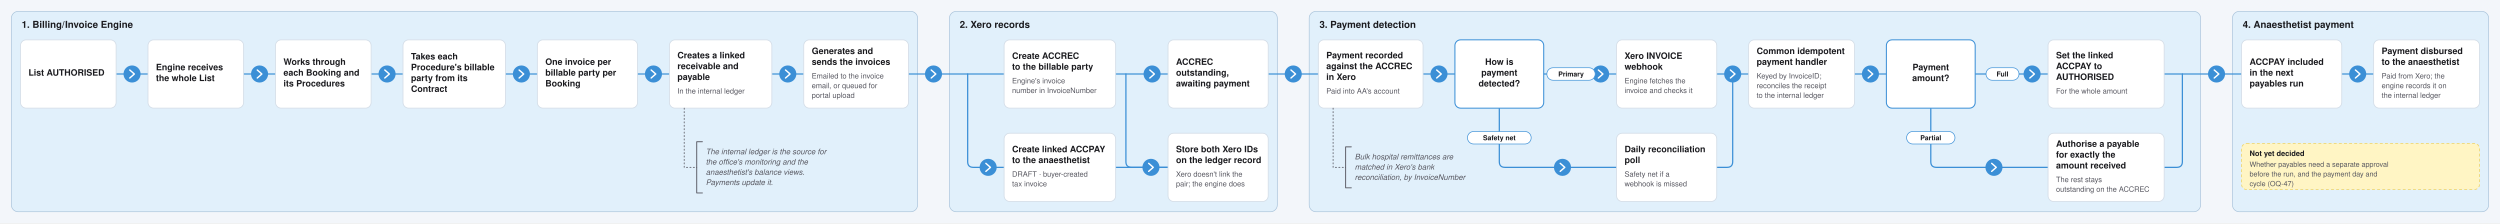
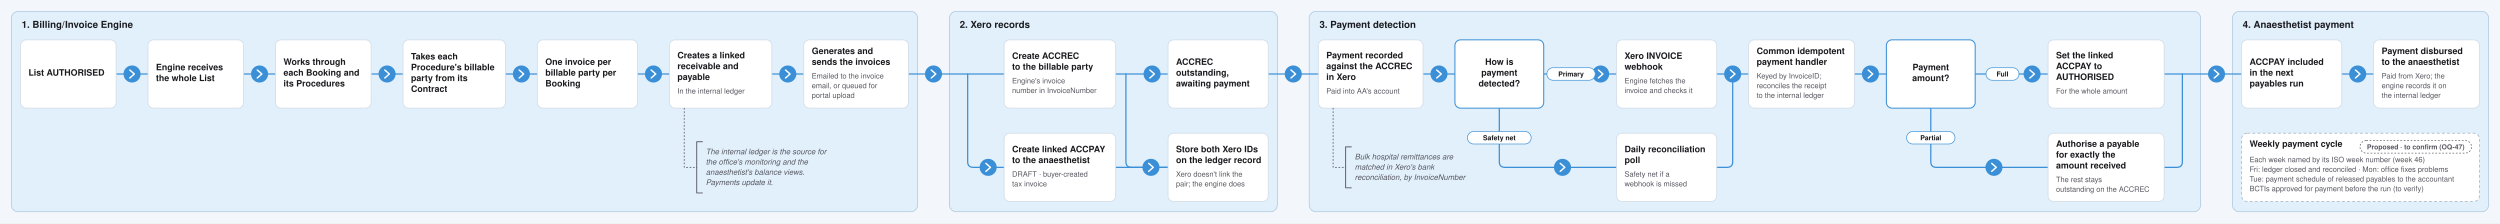
<svg xmlns="http://www.w3.org/2000/svg" viewBox="0 0 4392 392" width="4392" height="392" font-family="'Schibsted Grotesk', 'Helvetica Neue', Helvetica, Arial, sans-serif">
  <rect x="0" y="0" width="4392" height="392" rx="0" fill="#F3F6FA" />
  <rect id="engine" x="20" y="20" width="1592" height="352" rx="12" fill="#E1F0FB" stroke="#A9C3DA" stroke-width="1.2" />
  <text x="38" y="49" font-size="17" font-weight="800" fill="#1B1B1F" text-anchor="start">1. Billing/Invoice Engine</text>
  <rect id="xero" x="1668" y="20" width="576" height="352" rx="12" fill="#E1F0FB" stroke="#A9C3DA" stroke-width="1.2" />
  <text x="1686" y="49" font-size="17" font-weight="800" fill="#1B1B1F" text-anchor="start">2. Xero records</text>
  <rect id="payment" x="2300" y="20" width="1566" height="352" rx="12" fill="#E1F0FB" stroke="#A9C3DA" stroke-width="1.2" />
  <text x="2318" y="49" font-size="17" font-weight="800" fill="#1B1B1F" text-anchor="start">3. Payment detection</text>
  <rect id="payout" x="3922" y="20" width="450" height="352" rx="12" fill="#E1F0FB" stroke="#A9C3DA" stroke-width="1.2" />
  <text x="3940" y="49" font-size="17" font-weight="800" fill="#1B1B1F" text-anchor="start">4. Anaesthetist payment</text>
  <path d="M204 130.0 H260" stroke="#3B8FD6" stroke-width="2.2" fill="none" stroke-linecap="round" stroke-linejoin="round" />
  <path d="M428 130.0 H484" stroke="#3B8FD6" stroke-width="2.2" fill="none" stroke-linecap="round" stroke-linejoin="round" />
  <path d="M652 130.0 H708" stroke="#3B8FD6" stroke-width="2.2" fill="none" stroke-linecap="round" stroke-linejoin="round" />
  <path d="M888 130.0 H944" stroke="#3B8FD6" stroke-width="2.2" fill="none" stroke-linecap="round" stroke-linejoin="round" />
  <path d="M1120 130.0 H1176" stroke="#3B8FD6" stroke-width="2.2" fill="none" stroke-linecap="round" stroke-linejoin="round" />
  <path d="M1356 130.0 H1412" stroke="#3B8FD6" stroke-width="2.2" fill="none" stroke-linecap="round" stroke-linejoin="round" />
  <path d="M1596 130.0 H1764" stroke="#3B8FD6" stroke-width="2.2" fill="none" stroke-linecap="round" stroke-linejoin="round" />
  <path d="M1960 130.0 H2052" stroke="#3B8FD6" stroke-width="2.2" fill="none" stroke-linecap="round" stroke-linejoin="round" />
  <path d="M2228 130.0 H2316" stroke="#3B8FD6" stroke-width="2.2" fill="none" stroke-linecap="round" stroke-linejoin="round" />
  <path d="M2500 130.0 H2556" stroke="#3B8FD6" stroke-width="2.2" fill="none" stroke-linecap="round" stroke-linejoin="round" />
  <path d="M2712 130.0 H2840" stroke="#3B8FD6" stroke-width="2.2" fill="none" stroke-linecap="round" stroke-linejoin="round" />
  <path d="M3016 130.0 H3072" stroke="#3B8FD6" stroke-width="2.2" fill="none" stroke-linecap="round" stroke-linejoin="round" />
  <path d="M3258 130.0 H3314" stroke="#3B8FD6" stroke-width="2.2" fill="none" stroke-linecap="round" stroke-linejoin="round" />
  <path d="M3470 130.0 H3598" stroke="#3B8FD6" stroke-width="2.2" fill="none" stroke-linecap="round" stroke-linejoin="round" />
  <path d="M3802 130.0 H3938" stroke="#3B8FD6" stroke-width="2.2" fill="none" stroke-linecap="round" stroke-linejoin="round" />
  <path d="M4114 130.0 H4170" stroke="#3B8FD6" stroke-width="2.2" fill="none" stroke-linecap="round" stroke-linejoin="round" />
  <path d="M1700 130.0 V284.0 Q1700 294.0 1710 294.0 H1764" stroke="#3B8FD6" stroke-width="2.2" fill="none" stroke-linecap="round" stroke-linejoin="round" />
  <path d="M1960 294.0 H2052" stroke="#3B8FD6" stroke-width="2.2" fill="none" stroke-linecap="round" stroke-linejoin="round" />
  <path d="M1978 130.0 V284.0 Q1978 294.0 1988 294.0 H2052" stroke="#3B8FD6" stroke-width="2.2" fill="none" stroke-linecap="round" stroke-linejoin="round" />
  <path d="M2634.0 190 V284.0 Q2634.0 294.0 2644.0 294.0 H2840" stroke="#3B8FD6" stroke-width="2.2" fill="none" stroke-linecap="round" stroke-linejoin="round" />
  <path d="M3016 294.0 H3034.0 Q3044.0 294.0 3044.0 284.0 V130.0" stroke="#3B8FD6" stroke-width="2.2" fill="none" stroke-linecap="round" stroke-linejoin="round" />
  <path d="M3392.0 190 V284.0 Q3392.0 294.0 3402.0 294.0 H3598" stroke="#3B8FD6" stroke-width="2.2" fill="none" stroke-linecap="round" stroke-linejoin="round" />
  <path d="M3802 294.0 H3824 Q3834 294.0 3834 284.0 V130.0" stroke="#3B8FD6" stroke-width="2.2" fill="none" stroke-linecap="round" stroke-linejoin="round" />
  <rect id="list-authorised" x="36" y="70" width="168" height="120" rx="10" fill="#FFFFFF" stroke="#D3DCE6" stroke-width="1.4" />
  <text x="50" y="132.9" font-size="15.5" font-weight="700" fill="#1B1B1F" text-anchor="start">List AUTHORISED</text>
  <rect id="engine-receives" x="260" y="70" width="168" height="120" rx="10" fill="#FFFFFF" stroke="#D3DCE6" stroke-width="1.4" />
  <text x="274" y="123.4" font-size="15.5" font-weight="700" fill="#1B1B1F" text-anchor="start">Engine receives</text>
  <text x="274" y="142.4" font-size="15.5" font-weight="700" fill="#1B1B1F" text-anchor="start">the whole List</text>
  <rect id="each-booking" x="484" y="70" width="168" height="120" rx="10" fill="#FFFFFF" stroke="#D3DCE6" stroke-width="1.4" />
  <text x="498" y="113.9" font-size="15.5" font-weight="700" fill="#1B1B1F" text-anchor="start">Works through</text>
  <text x="498" y="132.9" font-size="15.5" font-weight="700" fill="#1B1B1F" text-anchor="start">each Booking and</text>
  <text x="498" y="151.9" font-size="15.5" font-weight="700" fill="#1B1B1F" text-anchor="start">its Procedures</text>
  <rect id="billable-party" x="708" y="70" width="180" height="120" rx="10" fill="#FFFFFF" stroke="#D3DCE6" stroke-width="1.4" />
  <text x="722" y="104.4" font-size="15.5" font-weight="700" fill="#1B1B1F" text-anchor="start">Takes each</text>
  <text x="722" y="123.4" font-size="15.5" font-weight="700" fill="#1B1B1F" text-anchor="start">Procedure's billable</text>
  <text x="722" y="142.4" font-size="15.5" font-weight="700" fill="#1B1B1F" text-anchor="start">party from its</text>
  <text x="722" y="161.4" font-size="15.5" font-weight="700" fill="#1B1B1F" text-anchor="start">Contract</text>
  <rect id="one-invoice-per-party" x="944" y="70" width="176" height="120" rx="10" fill="#FFFFFF" stroke="#D3DCE6" stroke-width="1.4" />
  <text x="958" y="113.9" font-size="15.5" font-weight="700" fill="#1B1B1F" text-anchor="start">One invoice per</text>
  <text x="958" y="132.9" font-size="15.5" font-weight="700" fill="#1B1B1F" text-anchor="start">billable party per</text>
  <text x="958" y="151.9" font-size="15.5" font-weight="700" fill="#1B1B1F" text-anchor="start">Booking</text>
  <rect id="ledger-pair" x="1176" y="70" width="180" height="120" rx="10" fill="#FFFFFF" stroke="#D3DCE6" stroke-width="1.4" />
  <text x="1190" y="102.4" font-size="15.5" font-weight="700" fill="#1B1B1F" text-anchor="start">Creates a linked</text>
  <text x="1190" y="121.4" font-size="15.5" font-weight="700" fill="#1B1B1F" text-anchor="start">receivable and</text>
  <text x="1190" y="140.4" font-size="15.5" font-weight="700" fill="#1B1B1F" text-anchor="start">payable</text>
  <text x="1190" y="164.4" font-size="13" font-weight="400" fill="#55555E" text-anchor="start">In the internal ledger</text>
  <rect id="generate-send" x="1412" y="70" width="184" height="120" rx="10" fill="#FFFFFF" stroke="#D3DCE6" stroke-width="1.4" />
  <text x="1426" y="94.9" font-size="15.5" font-weight="700" fill="#1B1B1F" text-anchor="start">Generates and</text>
  <text x="1426" y="113.9" font-size="15.5" font-weight="700" fill="#1B1B1F" text-anchor="start">sends the invoices</text>
  <text x="1426" y="137.9" font-size="13" font-weight="400" fill="#55555E" text-anchor="start">Emailed to the invoice</text>
  <text x="1426" y="154.9" font-size="13" font-weight="400" fill="#55555E" text-anchor="start">email, or queued for</text>
  <text x="1426" y="171.9" font-size="13" font-weight="400" fill="#55555E" text-anchor="start">portal upload</text>
  <rect id="create-accrec" x="1764" y="70" width="196" height="120" rx="10" fill="#FFFFFF" stroke="#D3DCE6" stroke-width="1.4" />
  <text x="1778" y="103.4" font-size="15.5" font-weight="700" fill="#1B1B1F" text-anchor="start">Create ACCREC</text>
  <text x="1778" y="122.4" font-size="15.5" font-weight="700" fill="#1B1B1F" text-anchor="start">to the billable party</text>
  <text x="1778" y="146.4" font-size="13" font-weight="400" fill="#55555E" text-anchor="start">Engine's invoice</text>
  <text x="1778" y="163.4" font-size="13" font-weight="400" fill="#55555E" text-anchor="start">number in InvoiceNumber</text>
  <rect id="accrec-outstanding" x="2052" y="70" width="176" height="120" rx="10" fill="#FFFFFF" stroke="#D3DCE6" stroke-width="1.4" />
  <text x="2066" y="113.9" font-size="15.5" font-weight="700" fill="#1B1B1F" text-anchor="start">ACCREC</text>
  <text x="2066" y="132.9" font-size="15.5" font-weight="700" fill="#1B1B1F" text-anchor="start">outstanding,</text>
  <text x="2066" y="151.9" font-size="15.5" font-weight="700" fill="#1B1B1F" text-anchor="start">awaiting payment</text>
  <rect id="payment-recorded" x="2316" y="70" width="184" height="120" rx="10" fill="#FFFFFF" stroke="#D3DCE6" stroke-width="1.4" />
  <text x="2330" y="102.4" font-size="15.5" font-weight="700" fill="#1B1B1F" text-anchor="start">Payment recorded</text>
  <text x="2330" y="121.4" font-size="15.5" font-weight="700" fill="#1B1B1F" text-anchor="start">against the ACCREC</text>
  <text x="2330" y="140.4" font-size="15.5" font-weight="700" fill="#1B1B1F" text-anchor="start">in Xero</text>
  <text x="2330" y="164.4" font-size="13" font-weight="400" fill="#55555E" text-anchor="start">Paid into AA's account</text>
  <rect id="detection-check" x="2556" y="70" width="156" height="120" rx="10" fill="#FFFFFF" stroke="#3B8FD6" stroke-width="1.8" />
  <text x="2634.0" y="113.9" font-size="15.5" font-weight="700" fill="#1B1B1F" text-anchor="middle">How is</text>
  <text x="2634.0" y="132.9" font-size="15.5" font-weight="700" fill="#1B1B1F" text-anchor="middle">payment</text>
  <text x="2634.0" y="151.9" font-size="15.5" font-weight="700" fill="#1B1B1F" text-anchor="middle">detected?</text>
  <rect id="webhook" x="2840" y="70" width="176" height="120" rx="10" fill="#FFFFFF" stroke="#D3DCE6" stroke-width="1.4" />
  <text x="2854" y="103.4" font-size="15.5" font-weight="700" fill="#1B1B1F" text-anchor="start">Xero INVOICE</text>
  <text x="2854" y="122.4" font-size="15.5" font-weight="700" fill="#1B1B1F" text-anchor="start">webhook</text>
  <text x="2854" y="146.4" font-size="13" font-weight="400" fill="#55555E" text-anchor="start">Engine fetches the</text>
  <text x="2854" y="163.4" font-size="13" font-weight="400" fill="#55555E" text-anchor="start">invoice and checks it</text>
  <rect id="payment-handler" x="3072" y="70" width="186" height="120" rx="10" fill="#FFFFFF" stroke="#D3DCE6" stroke-width="1.4" />
  <text x="3086" y="94.9" font-size="15.5" font-weight="700" fill="#1B1B1F" text-anchor="start">Common idempotent</text>
  <text x="3086" y="113.9" font-size="15.5" font-weight="700" fill="#1B1B1F" text-anchor="start">payment handler</text>
  <text x="3086" y="137.9" font-size="13" font-weight="400" fill="#55555E" text-anchor="start">Keyed by InvoiceID;</text>
  <text x="3086" y="154.9" font-size="13" font-weight="400" fill="#55555E" text-anchor="start">reconciles the receipt</text>
  <text x="3086" y="171.9" font-size="13" font-weight="400" fill="#55555E" text-anchor="start">to the internal ledger</text>
  <rect id="amount-check" x="3314" y="70" width="156" height="120" rx="10" fill="#FFFFFF" stroke="#3B8FD6" stroke-width="1.8" />
  <text x="3392.0" y="123.4" font-size="15.5" font-weight="700" fill="#1B1B1F" text-anchor="middle">Payment</text>
  <text x="3392.0" y="142.4" font-size="15.5" font-weight="700" fill="#1B1B1F" text-anchor="middle">amount?</text>
  <rect id="authorise-full" x="3598" y="70" width="204" height="120" rx="10" fill="#FFFFFF" stroke="#D3DCE6" stroke-width="1.4" />
  <text x="3612" y="102.4" font-size="15.5" font-weight="700" fill="#1B1B1F" text-anchor="start">Set the linked</text>
  <text x="3612" y="121.4" font-size="15.5" font-weight="700" fill="#1B1B1F" text-anchor="start">ACCPAY to</text>
  <text x="3612" y="140.4" font-size="15.5" font-weight="700" fill="#1B1B1F" text-anchor="start">AUTHORISED</text>
  <text x="3612" y="164.4" font-size="13" font-weight="400" fill="#55555E" text-anchor="start">For the whole amount</text>
  <rect id="payables-run" x="3938" y="70" width="176" height="120" rx="10" fill="#FFFFFF" stroke="#D3DCE6" stroke-width="1.4" />
  <text x="3952" y="113.9" font-size="15.5" font-weight="700" fill="#1B1B1F" text-anchor="start">ACCPAY included</text>
  <text x="3952" y="132.9" font-size="15.5" font-weight="700" fill="#1B1B1F" text-anchor="start">in the next</text>
  <text x="3952" y="151.9" font-size="15.5" font-weight="700" fill="#1B1B1F" text-anchor="start">payables run</text>
  <rect id="disbursed" x="4170" y="70" width="186" height="120" rx="10" fill="#FFFFFF" stroke="#D3DCE6" stroke-width="1.4" />
  <text x="4184" y="94.9" font-size="15.5" font-weight="700" fill="#1B1B1F" text-anchor="start">Payment disbursed</text>
  <text x="4184" y="113.9" font-size="15.5" font-weight="700" fill="#1B1B1F" text-anchor="start">to the anaesthetist</text>
  <text x="4184" y="137.9" font-size="13" font-weight="400" fill="#55555E" text-anchor="start">Paid from Xero; the</text>
  <text x="4184" y="154.9" font-size="13" font-weight="400" fill="#55555E" text-anchor="start">engine records it on</text>
  <text x="4184" y="171.9" font-size="13" font-weight="400" fill="#55555E" text-anchor="start">the internal ledger</text>
  <rect id="create-accpay" x="1764" y="234" width="196" height="120" rx="10" fill="#FFFFFF" stroke="#D3DCE6" stroke-width="1.4" />
  <text x="1778" y="267.4" font-size="15.5" font-weight="700" fill="#1B1B1F" text-anchor="start">Create linked ACCPAY</text>
  <text x="1778" y="286.4" font-size="15.5" font-weight="700" fill="#1B1B1F" text-anchor="start">to the anaesthetist</text>
  <text x="1778" y="310.4" font-size="13" font-weight="400" fill="#55555E" text-anchor="start">DRAFT · buyer-created</text>
  <text x="1778" y="327.4" font-size="13" font-weight="400" fill="#55555E" text-anchor="start">tax invoice</text>
  <rect id="store-ids" x="2052" y="234" width="176" height="120" rx="10" fill="#FFFFFF" stroke="#D3DCE6" stroke-width="1.4" />
  <text x="2066" y="267.4" font-size="15.5" font-weight="700" fill="#1B1B1F" text-anchor="start">Store both Xero IDs</text>
  <text x="2066" y="286.4" font-size="15.5" font-weight="700" fill="#1B1B1F" text-anchor="start">on the ledger record</text>
  <text x="2066" y="310.4" font-size="13" font-weight="400" fill="#55555E" text-anchor="start">Xero doesn't link the</text>
  <text x="2066" y="327.4" font-size="13" font-weight="400" fill="#55555E" text-anchor="start">pair; the engine does</text>
  <rect id="poll" x="2840" y="234" width="176" height="120" rx="10" fill="#FFFFFF" stroke="#D3DCE6" stroke-width="1.4" />
  <text x="2854" y="267.4" font-size="15.5" font-weight="700" fill="#1B1B1F" text-anchor="start">Daily reconciliation</text>
  <text x="2854" y="286.4" font-size="15.5" font-weight="700" fill="#1B1B1F" text-anchor="start">poll</text>
  <text x="2854" y="310.4" font-size="13" font-weight="400" fill="#55555E" text-anchor="start">Safety net if a</text>
  <text x="2854" y="327.4" font-size="13" font-weight="400" fill="#55555E" text-anchor="start">webhook is missed</text>
  <rect id="authorise-part" x="3598" y="234" width="204" height="120" rx="10" fill="#FFFFFF" stroke="#D3DCE6" stroke-width="1.4" />
  <text x="3612" y="257.9" font-size="15.5" font-weight="700" fill="#1B1B1F" text-anchor="start">Authorise a payable</text>
  <text x="3612" y="276.9" font-size="15.5" font-weight="700" fill="#1B1B1F" text-anchor="start">for exactly the</text>
  <text x="3612" y="295.9" font-size="15.5" font-weight="700" fill="#1B1B1F" text-anchor="start">amount received</text>
  <text x="3612" y="319.9" font-size="13" font-weight="400" fill="#55555E" text-anchor="start">The rest stays</text>
  <text x="3612" y="336.9" font-size="13" font-weight="400" fill="#55555E" text-anchor="start">outstanding on the ACCREC</text>
  <path d="M1202 190 V294.0 H1224" stroke="#55555E" stroke-width="1.4" fill="none" stroke-linecap="round" stroke-linejoin="round" stroke-dasharray="2 4" />
  <rect id="ledger-views-note" x="1224" y="249.0" width="250" height="90" rx="0" fill="none" />
  <path d="M1234 249.0 H1224 V339.0 H1234" stroke="#55555E" stroke-width="1.6" fill="none" stroke-linecap="round" stroke-linejoin="round" />
  <text x="1240" y="271.0" font-size="13.5" font-weight="400" fill="#55555E" text-anchor="start" font-style="italic">The internal ledger is the source for</text>
  <text x="1240" y="289.0" font-size="13.5" font-weight="400" fill="#55555E" text-anchor="start" font-style="italic">the office's monitoring and the</text>
  <text x="1240" y="307.0" font-size="13.5" font-weight="400" fill="#55555E" text-anchor="start" font-style="italic">anaesthetist's balance views.</text>
  <text x="1240" y="325.0" font-size="13.5" font-weight="400" fill="#55555E" text-anchor="start" font-style="italic">Payments update it.</text>
  <path d="M2342 190 V294.0 H2364" stroke="#55555E" stroke-width="1.4" fill="none" stroke-linecap="round" stroke-linejoin="round" stroke-dasharray="2 4" />
  <rect id="remittance-note" x="2364" y="258.0" width="220" height="72" rx="0" fill="none" />
  <path d="M2374 258.0 H2364 V330.0 H2374" stroke="#55555E" stroke-width="1.6" fill="none" stroke-linecap="round" stroke-linejoin="round" />
  <text x="2380" y="280.0" font-size="13.5" font-weight="400" fill="#55555E" text-anchor="start" font-style="italic">Bulk hospital remittances are</text>
  <text x="2380" y="298.0" font-size="13.5" font-weight="400" fill="#55555E" text-anchor="start" font-style="italic">matched in Xero's bank</text>
  <text x="2380" y="316.0" font-size="13.5" font-weight="400" fill="#55555E" text-anchor="start" font-style="italic">reconciliation, by InvoiceNumber</text>
-   <rect id="payables-approval-undecided" x="3938" y="252" width="418" height="81" rx="9" fill="#FFF5C4" stroke="#EFD46A" stroke-width="1.4" stroke-dasharray="5 4" />
-   <text x="3952" y="274" font-size="13" font-weight="800" fill="#1B1B1F" text-anchor="start">Not yet decided</text>
-   <text x="3952" y="293" font-size="12.5" font-weight="400" fill="#55555E" text-anchor="start">Whether payables need a separate approval</text>
-   <text x="3952" y="310" font-size="12.5" font-weight="400" fill="#55555E" text-anchor="start">before the run, and the payment day and</text>
-   <text x="3952" y="327" font-size="12.5" font-weight="400" fill="#55555E" text-anchor="start">cycle (OQ-47)</text>
+   <rect id="payment-cycle" x="3938" y="234" width="418" height="120" rx="10" fill="#FFFFFF" stroke="#A9B6C4" stroke-width="1.4" stroke-dasharray="5 4" />
+   <text x="3952" y="257.9" font-size="15.5" font-weight="700" fill="#1B1B1F" text-anchor="start">Weekly payment cycle</text>
+   <rect x="4146" y="247" width="196" height="22" rx="11.0" fill="#FFFFFF" stroke="#55555E" stroke-width="1.2" stroke-dasharray="3 3" />
+   <text x="4244.0" y="262.32" font-size="12" font-weight="700" fill="#55555E" text-anchor="middle">Proposed · to confirm (OQ-47)</text>
+   <text x="3952" y="284.9" font-size="13" font-weight="400" fill="#55555E" text-anchor="start">Each week named by its ISO week number (week 46)</text>
+   <text x="3952" y="301.9" font-size="13" font-weight="400" fill="#55555E" text-anchor="start">Fri: ledger closed and reconciled · Mon: office fixes problems</text>
+   <text x="3952" y="318.9" font-size="13" font-weight="400" fill="#55555E" text-anchor="start">Tue: payment schedule of released payables to the accountant</text>
+   <text x="3952" y="335.9" font-size="13" font-weight="400" fill="#55555E" text-anchor="start">BCTIs approved for payment before the run (to verify)</text>
  <circle cx="232.0" cy="130.0" r="15" fill="#3B8FD6" />
  <path d="M228.0 123.0 L236.0 130.0 L228.0 137.0" stroke="#FFFFFF" stroke-width="2.5" fill="none" stroke-linecap="round" stroke-linejoin="round" />
  <circle cx="456.0" cy="130.0" r="15" fill="#3B8FD6" />
  <path d="M452.0 123.0 L460.0 130.0 L452.0 137.0" stroke="#FFFFFF" stroke-width="2.5" fill="none" stroke-linecap="round" stroke-linejoin="round" />
  <circle cx="680.0" cy="130.0" r="15" fill="#3B8FD6" />
  <path d="M676.0 123.0 L684.0 130.0 L676.0 137.0" stroke="#FFFFFF" stroke-width="2.5" fill="none" stroke-linecap="round" stroke-linejoin="round" />
  <circle cx="916.0" cy="130.0" r="15" fill="#3B8FD6" />
  <path d="M912.0 123.0 L920.0 130.0 L912.0 137.0" stroke="#FFFFFF" stroke-width="2.5" fill="none" stroke-linecap="round" stroke-linejoin="round" />
  <circle cx="1148.0" cy="130.0" r="15" fill="#3B8FD6" />
  <path d="M1144.0 123.0 L1152.0 130.0 L1144.0 137.0" stroke="#FFFFFF" stroke-width="2.5" fill="none" stroke-linecap="round" stroke-linejoin="round" />
  <circle cx="1384.0" cy="130.0" r="15" fill="#3B8FD6" />
  <path d="M1380.0 123.0 L1388.0 130.0 L1380.0 137.0" stroke="#FFFFFF" stroke-width="2.5" fill="none" stroke-linecap="round" stroke-linejoin="round" />
  <circle cx="1640.0" cy="130.0" r="15" fill="#3B8FD6" />
  <path d="M1636.0 123.0 L1644.0 130.0 L1636.0 137.0" stroke="#FFFFFF" stroke-width="2.5" fill="none" stroke-linecap="round" stroke-linejoin="round" />
  <circle cx="2024.0" cy="130.0" r="15" fill="#3B8FD6" />
  <path d="M2020.0 123.0 L2028.0 130.0 L2020.0 137.0" stroke="#FFFFFF" stroke-width="2.5" fill="none" stroke-linecap="round" stroke-linejoin="round" />
  <circle cx="2272.0" cy="130.0" r="15" fill="#3B8FD6" />
  <path d="M2268.0 123.0 L2276.0 130.0 L2268.0 137.0" stroke="#FFFFFF" stroke-width="2.5" fill="none" stroke-linecap="round" stroke-linejoin="round" />
  <circle cx="2528.0" cy="130.0" r="15" fill="#3B8FD6" />
  <path d="M2524.0 123.0 L2532.0 130.0 L2524.0 137.0" stroke="#FFFFFF" stroke-width="2.5" fill="none" stroke-linecap="round" stroke-linejoin="round" />
  <circle cx="2812" cy="130.0" r="15" fill="#3B8FD6" />
  <path d="M2808 123.0 L2816 130.0 L2808 137.0" stroke="#FFFFFF" stroke-width="2.5" fill="none" stroke-linecap="round" stroke-linejoin="round" />
  <circle cx="3044.0" cy="130.0" r="15" fill="#3B8FD6" />
  <path d="M3040.0 123.0 L3048.0 130.0 L3040.0 137.0" stroke="#FFFFFF" stroke-width="2.5" fill="none" stroke-linecap="round" stroke-linejoin="round" />
  <circle cx="3286.0" cy="130.0" r="15" fill="#3B8FD6" />
  <path d="M3282.0 123.0 L3290.0 130.0 L3282.0 137.0" stroke="#FFFFFF" stroke-width="2.5" fill="none" stroke-linecap="round" stroke-linejoin="round" />
  <circle cx="3570" cy="130.0" r="15" fill="#3B8FD6" />
  <path d="M3566 123.0 L3574 130.0 L3566 137.0" stroke="#FFFFFF" stroke-width="2.5" fill="none" stroke-linecap="round" stroke-linejoin="round" />
  <circle cx="3894.0" cy="130.0" r="15" fill="#3B8FD6" />
  <path d="M3890.0 123.0 L3898.0 130.0 L3890.0 137.0" stroke="#FFFFFF" stroke-width="2.5" fill="none" stroke-linecap="round" stroke-linejoin="round" />
  <circle cx="4142.0" cy="130.0" r="15" fill="#3B8FD6" />
  <path d="M4138.0 123.0 L4146.0 130.0 L4138.0 137.0" stroke="#FFFFFF" stroke-width="2.5" fill="none" stroke-linecap="round" stroke-linejoin="round" />
  <circle cx="1736" cy="294.0" r="15" fill="#3B8FD6" />
  <path d="M1732 287.0 L1740 294.0 L1732 301.0" stroke="#FFFFFF" stroke-width="2.5" fill="none" stroke-linecap="round" stroke-linejoin="round" />
  <circle cx="2022" cy="294.0" r="15" fill="#3B8FD6" />
  <path d="M2018 287.0 L2026 294.0 L2018 301.0" stroke="#FFFFFF" stroke-width="2.5" fill="none" stroke-linecap="round" stroke-linejoin="round" />
  <circle cx="2745.0" cy="294.0" r="15" fill="#3B8FD6" />
  <path d="M2741.0 287.0 L2749.0 294.0 L2741.0 301.0" stroke="#FFFFFF" stroke-width="2.5" fill="none" stroke-linecap="round" stroke-linejoin="round" />
  <circle cx="3503.0" cy="294.0" r="15" fill="#3B8FD6" />
  <path d="M3499.0 287.0 L3507.0 294.0 L3499.0 301.0" stroke="#FFFFFF" stroke-width="2.5" fill="none" stroke-linecap="round" stroke-linejoin="round" />
  <rect x="2717.5" y="119.0" width="85" height="22" rx="11.0" fill="#FFFFFF" stroke="#3B8FD6" stroke-width="1.2" />
  <text x="2760" y="134.32" font-size="12" font-weight="700" fill="#1B1B1F" text-anchor="middle">Primary</text>
  <rect x="3489.0" y="119.0" width="58" height="22" rx="11.0" fill="#FFFFFF" stroke="#3B8FD6" stroke-width="1.2" />
  <text x="3518" y="134.32" font-size="12" font-weight="700" fill="#1B1B1F" text-anchor="middle">Full</text>
  <rect x="2578.0" y="231.0" width="112" height="22" rx="11.0" fill="#FFFFFF" stroke="#3B8FD6" stroke-width="1.2" />
  <text x="2634.0" y="246.32" font-size="12" font-weight="700" fill="#1B1B1F" text-anchor="middle">Safety net</text>
  <rect x="3349.5" y="231.0" width="85" height="22" rx="11.0" fill="#FFFFFF" stroke="#3B8FD6" stroke-width="1.2" />
  <text x="3392.0" y="246.32" font-size="12" font-weight="700" fill="#1B1B1F" text-anchor="middle">Partial</text>
</svg>
